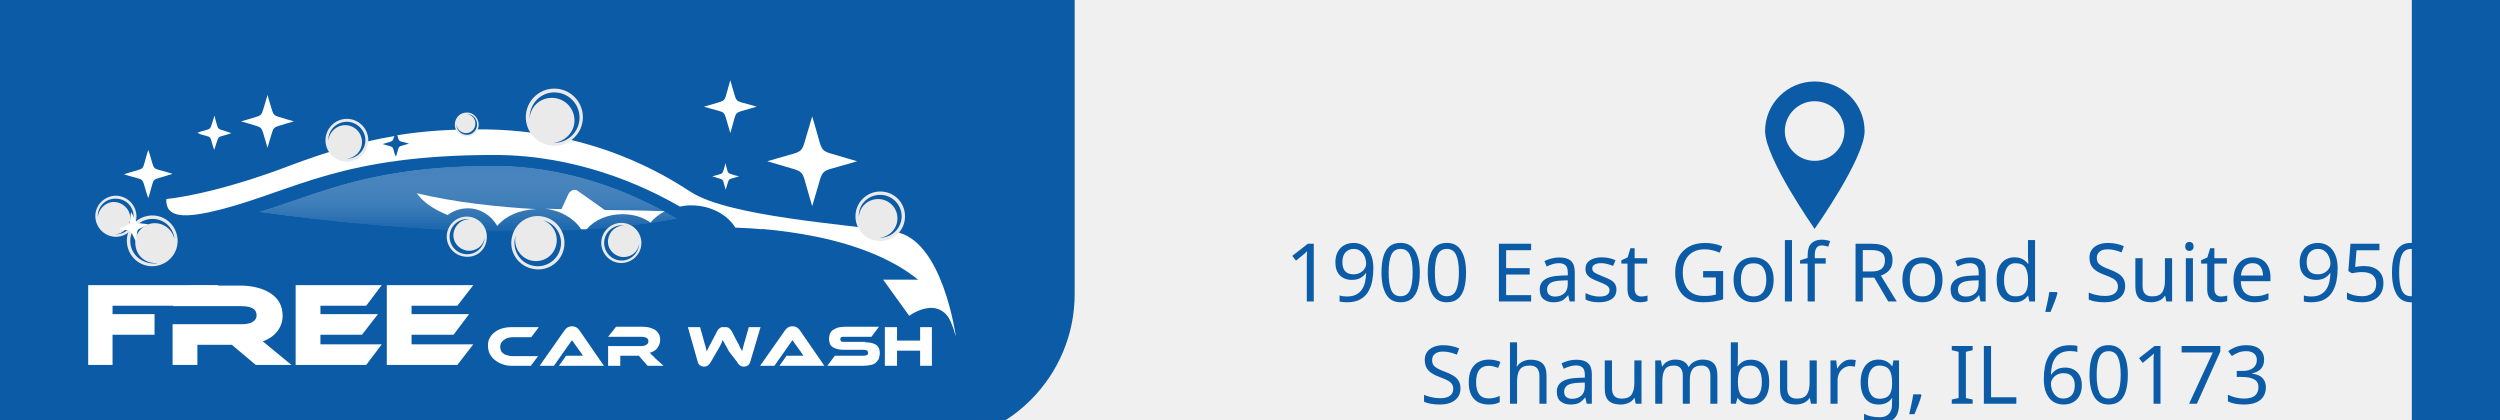
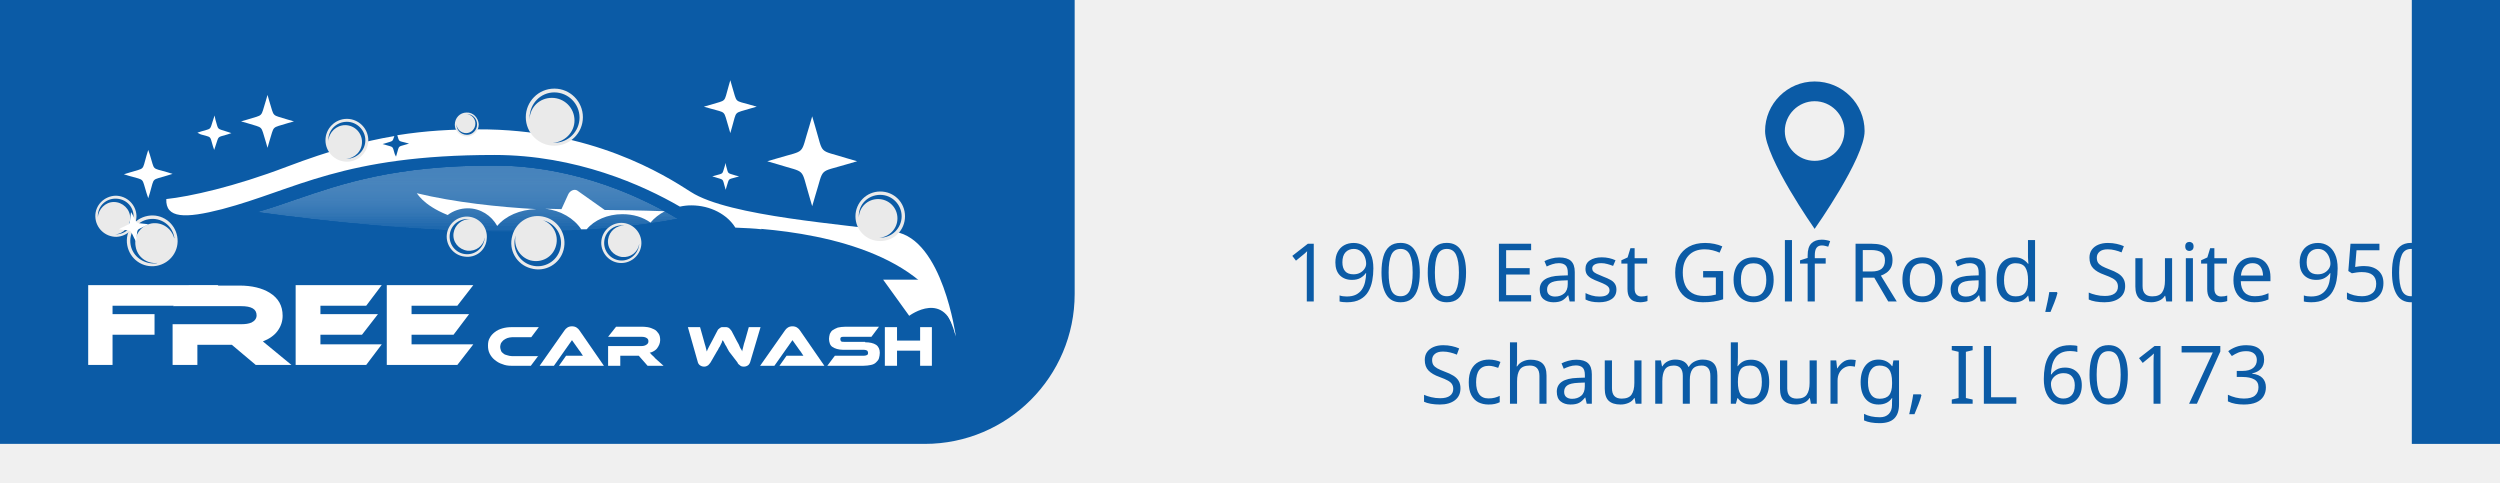
- <svg xmlns="http://www.w3.org/2000/svg" xmlns:xlink="http://www.w3.org/1999/xlink" version="1.1" id="Layer_1" x="0px" y="0px" viewBox="0 0 595.3 100" style="enable-background:new 0 0 595.3 841.9;" xml:space="preserve">
+ <svg xmlns="http://www.w3.org/2000/svg" xmlns:xlink="http://www.w3.org/1999/xlink" version="1.1" id="Layer_1" x="0px" y="0px" viewBox="0 0 595.3 115" style="enable-background:new 0 0 595.3 841.9;" xml:space="preserve">
  <style type="text/css">
	.st0{clip-path:url(#SVGID_2_);}
	.st1{clip-path:url(#SVGID_4_);fill:#0B5BA6;}
	.st2{filter:url(#Adobe_OpacityMaskFilter);}
	.st3{clip-path:url(#SVGID_6_);fill:url(#SVGID_8_);}
	.st4{clip-path:url(#SVGID_6_);mask:url(#SVGID_7_);fill:url(#SVGID_9_);}
	.st5{clip-path:url(#SVGID_11_);fill:#FFFFFF;}
	.st6{clip-path:url(#SVGID_11_);fill-rule:evenodd;clip-rule:evenodd;fill:#FFFFFF;}
	.st7{clip-path:url(#SVGID_11_);fill-rule:evenodd;clip-rule:evenodd;fill:#EAEAEA;}
	.st8{clip-path:url(#SVGID_11_);fill-rule:evenodd;clip-rule:evenodd;fill:#0B5BA6;}
	.st9{fill:#0B5BA6;}
	.st10{font-family:'Swiss721BT-BoldCondensed';}
	.st11{font-size:19.248px;}
	.st12{clip-path:url(#SVGID_13_);fill:#0B5BA6;}
	.st13{opacity:0.22;clip-path:url(#SVGID_13_);}
	.st14{clip-path:url(#SVGID_15_);}
	.st15{filter:url(#Adobe_OpacityMaskFilter_1_);}
	.st16{clip-path:url(#SVGID_17_);fill:url(#SVGID_19_);}
	.st17{clip-path:url(#SVGID_17_);mask:url(#SVGID_18_);fill:url(#SVGID_20_);}
	.st18{clip-path:url(#SVGID_15_);fill:#0B5BA6;}
	.st19{clip-path:url(#SVGID_15_);fill-rule:evenodd;clip-rule:evenodd;fill:#0B5BA6;}
	.st20{opacity:0.48;clip-path:url(#SVGID_15_);}
	.st21{clip-path:url(#SVGID_22_);fill-rule:evenodd;clip-rule:evenodd;fill:#FFFFFF;}
	.st22{clip-path:url(#SVGID_24_);fill-rule:evenodd;clip-rule:evenodd;fill:#FFFFFF;}
	.st23{clip-path:url(#SVGID_26_);fill-rule:evenodd;clip-rule:evenodd;fill:#FFFFFF;}
	.st24{clip-path:url(#SVGID_28_);fill-rule:evenodd;clip-rule:evenodd;fill:#FFFFFF;}
	.st25{clip-path:url(#SVGID_30_);fill-rule:evenodd;clip-rule:evenodd;fill:#FFFFFF;}
	.st26{clip-path:url(#SVGID_32_);fill-rule:evenodd;clip-rule:evenodd;fill:#FFFFFF;}
	.st27{clip-path:url(#SVGID_34_);fill-rule:evenodd;clip-rule:evenodd;fill:#FFFFFF;}
	.st28{clip-path:url(#SVGID_15_);fill-rule:evenodd;clip-rule:evenodd;fill:#FFFFFF;}
	.st29{clip-path:url(#SVGID_36_);fill-rule:evenodd;clip-rule:evenodd;fill:#FFFFFF;}
	.st30{clip-path:url(#SVGID_38_);fill-rule:evenodd;clip-rule:evenodd;fill:#FFFFFF;}
	.st31{fill:#FFFFFF;}
	.st32{font-family:'Swiss721BT-RomanCondensed';}
	.st33{font-size:14.457px;}
	.st34{clip-path:url(#SVGID_40_);fill:#0B5BA6;}
	.st35{clip-path:url(#SVGID_40_);fill:#FFFFFF;}
</style>
  <g>
    <defs>
      <rect id="SVGID_1_" width="595.3" height="841.9" />
    </defs>
    <clipPath id="SVGID_2_">
      <use xlink:href="#SVGID_1_" style="overflow:visible;" />
    </clipPath>
    <g class="st0">
      <defs>
        <rect id="SVGID_3_" width="595.3" height="841.9" />
      </defs>
      <clipPath id="SVGID_4_">
        <use xlink:href="#SVGID_3_" style="overflow:visible;" />
      </clipPath>
      <path class="st1" d="M220.2,105.7H0V0h255.9v70C255.9,89.7,239.9,105.7,220.2,105.7" />
    </g>
    <g class="st0">
      <defs>
        <path id="SVGID_5_" d="M70.4,47.5c-3.1,1.1-6.1,2.1-9.2,3c15.9,2.2,38.8,4.7,61.6,4.7c14.7,0,27.7-1,38.6-3.1     c-8-4.8-24-12.7-43.9-12.7C94,39.4,81.5,43.7,70.4,47.5" />
      </defs>
      <clipPath id="SVGID_6_">
        <use xlink:href="#SVGID_5_" style="overflow:visible;" />
      </clipPath>
      <defs>
        <filter id="Adobe_OpacityMaskFilter" filterUnits="userSpaceOnUse" x="61.2" y="39.4" width="100.2" height="15.8">
          <feColorMatrix type="matrix" values="1 0 0 0 0  0 1 0 0 0  0 0 1 0 0  0 0 0 1 0" />
        </filter>
      </defs>
      <mask maskUnits="userSpaceOnUse" x="61.2" y="39.4" width="100.2" height="15.8" id="SVGID_7_">
        <g class="st2">
          <linearGradient id="SVGID_8_" gradientUnits="userSpaceOnUse" x1="0" y1="841.89" x2="1" y2="841.89" gradientTransform="matrix(0 -27.9913 27.9913 0 -23454.262 56.8249)">
            <stop offset="0" style="stop-color:#000000" />
            <stop offset="0.995" style="stop-color:#FFFFFF" />
            <stop offset="1" style="stop-color:#FFFFFF" />
          </linearGradient>
          <rect x="61.2" y="39.4" class="st3" width="100.2" height="15.8" />
        </g>
      </mask>
      <linearGradient id="SVGID_9_" gradientUnits="userSpaceOnUse" x1="0" y1="841.89" x2="1" y2="841.89" gradientTransform="matrix(0 -27.9913 27.9913 0 -23454.264 56.8248)">
        <stop offset="0" style="stop-color:#FFFFFF" />
        <stop offset="0.995" style="stop-color:#0A5BA6" />
        <stop offset="1" style="stop-color:#0A5BA6" />
      </linearGradient>
      <rect x="61.2" y="39.4" class="st4" width="100.2" height="15.8" />
    </g>
    <g class="st0">
      <defs>
        <rect id="SVGID_10_" width="595.3" height="841.9" />
      </defs>
      <clipPath id="SVGID_11_">
        <use xlink:href="#SVGID_10_" style="overflow:visible;" />
      </clipPath>
      <path class="st5" d="M144,50l-6.5-4.6c-0.7-0.5-1.8,0-2.2,0.9l-1.6,3.5c-1.3,0-2.6-0.1-3.9-0.1c3.7,0.4,6.9,2.3,8.6,4.9    c0.4,0,0.9,0,1.3,0c1.8-2.2,5-3.6,8.5-3.6c2.6,0,4.9,0.7,6.7,2c0.9-1.1,2.1-2,3.4-2.7C152.6,50.1,146.3,50,144,50" />
      <path class="st5" d="M227.6,80.1c0,0-3.1-23.1-14.5-24.9c-11.4-1.8-39.5-3.6-48.6-9.5c-6.2-4-23.6-15-50.7-14.9    c-6.2,0-12.3,0.3-19.2,1.4c0.5,1.6,0.2,1.3,2.1,1.8l0.7,0.2l-0.7,0.2c-2,0.6-1.6,0.2-2.2,2.2l-0.2,0.7L94,36.7    c-0.6-2-0.2-1.6-2.2-2.2l-0.7-0.2l0.7-0.2c1.9-0.6,1.6-0.3,2.1-1.7c-7.2,1.2-15.3,3.4-25.6,7.3c-12.6,4.8-23.1,7.1-28.7,7.7    c-0.2,4.6,4.4,4.7,13.3,2.4c17.5-4.6,28.7-12.9,64.8-12.9c19.5,0,35.4,7.2,44.2,12.3c0.9-0.2,1.8-0.3,2.7-0.3    c4.6,0,8.6,2.2,10.5,5.3c2.5,0.1,4.6,0.2,6.3,0.4l-0.2-0.1C196.7,55.8,222.6,60.9,227.6,80.1" />
      <path class="st5" d="M106.6,51.2c1.3-1,3-1.6,4.8-1.6c3,0,5.6,1.7,7,4.2c2-2.4,5.4-3.9,9.3-4c-9-0.5-19.4-1.6-28.5-3.8    C99.3,45.8,100.4,48.7,106.6,51.2" />
      <path class="st6" d="M64.1,24c1.3,4.1,0.4,3.2,4.5,4.5l1.4,0.4l-1.4,0.4c-4.1,1.3-3.2,0.4-4.5,4.5l-0.4,1.4l-0.4-1.4    c-1.3-4.1-0.4-3.2-4.5-4.5l-1.4-0.4l1.4-0.4c4.1-1.3,3.2-0.4,4.5-4.5l0.4-1.4L64.1,24z" />
      <path class="st6" d="M194.1,30.1c2.1,7,0.6,5.4,7.6,7.6l2.4,0.7l-2.4,0.7c-7,2.1-5.4,0.6-7.6,7.6l-0.7,2.4l-0.7-2.4    c-2.1-7-0.6-5.4-7.6-7.6l-2.4-0.7l2.4-0.7c7-2.1,5.4-0.6,7.6-7.6l0.7-2.4L194.1,30.1z" />
      <path class="st6" d="M174.3,20.5c1.3,4.2,0.4,3.3,4.5,4.5l1.4,0.4l-1.4,0.4c-4.2,1.3-3.3,0.4-4.5,4.5l-0.4,1.4l-0.4-1.4    c-1.3-4.2-0.4-3.3-4.5-4.5l-1.4-0.4l1.4-0.4c4.2-1.3,3.3-0.4,4.5-4.5l0.4-1.4L174.3,20.5z" />
      <path class="st6" d="M172.9,39.5c0.6,2.1,0.2,1.6,2.3,2.3L176,42l-0.7,0.2c-2.1,0.6-1.6,0.2-2.3,2.3l-0.2,0.7l-0.2-0.7    c-0.6-2.1-0.2-1.6-2.3-2.3l-0.7-0.2l0.7-0.2c2.1-0.6,1.6-0.2,2.3-2.3l0.2-0.7L172.9,39.5z" />
      <path class="st5" d="M220.9,66.6h-10.6l6.2,8.6c0,0,8.8-6.6,11.1,4.9C227.6,80.1,224.5,67.7,220.9,66.6" />
      <path class="st7" d="M132,21.1c3.8,0,6.8,3.1,6.8,6.8c0,3.8-3.1,6.8-6.8,6.8c-3.8,0-6.8-3.1-6.8-6.8    C125.2,24.2,128.2,21.1,132,21.1" />
      <path class="st8" d="M132,22c3.3,0,6,2.7,6,6s-2.7,6-6,6l-0.3,0c2.8-0.2,5.1-2.5,5.1-5.3c0-3-2.4-5.4-5.4-5.4    c-2.9,0-5.2,2.2-5.3,5.1l0-0.3C126.1,24.7,128.7,22,132,22" />
      <path class="st7" d="M134.2,59.5c-0.9,3.4-4.4,5.4-7.8,4.4c-3.4-0.9-5.4-4.4-4.4-7.8c0.9-3.4,4.4-5.4,7.8-4.4    C133.1,52.6,135.1,56.1,134.2,59.5" />
      <path class="st8" d="M133.4,59.3c-0.8,3-3.9,4.7-6.8,3.9c-3-0.8-4.7-3.9-3.9-6.8l0.1-0.3c-0.6,2.6,1,5.2,3.5,5.9    c2.7,0.7,5.4-0.8,6.1-3.5c0.7-2.6-0.7-5.2-3.2-6.1l0.3,0.1C132.5,53.3,134.2,56.4,133.4,59.3" />
      <path class="st7" d="M147.4,62.6c-2.6-0.3-4.5-2.7-4.2-5.3c0.3-2.6,2.7-4.5,5.3-4.2c2.6,0.3,4.5,2.7,4.2,5.3    C152.4,61,150,62.9,147.4,62.6" />
      <path class="st8" d="M147.5,62c-2.3-0.3-3.9-2.4-3.6-4.7c0.3-2.3,2.4-3.9,4.7-3.6l0.2,0c-2-0.1-3.7,1.3-4,3.3    c-0.3,2.1,1.2,3.9,3.3,4.2c2,0.2,3.8-1.1,4.1-3.1l0,0.2C151.9,60.6,149.8,62.3,147.5,62" />
      <path class="st7" d="M114,29.6c0,1.6-1.2,2.9-2.8,2.9c-1.6,0-2.9-1.2-2.9-2.8c0-1.6,1.2-2.9,2.8-2.9C112.6,26.7,113.9,28,114,29.6    " />
      <path class="st8" d="M113.6,29.6c0,1.4-1.1,2.5-2.4,2.5c-1.4,0-2.5-1.1-2.5-2.4l0-0.1c0.1,1.2,1.1,2.1,2.3,2.1    c1.2,0,2.2-1,2.2-2.3c0-1.2-1-2.2-2.1-2.2l0.1,0C112.4,27.1,113.6,28.2,113.6,29.6" />
      <path class="st7" d="M82.6,28.3c2.8,0,5.1,2.3,5.1,5.1c0,2.8-2.3,5.1-5.1,5.1c-2.8,0-5.1-2.3-5.1-5.1    C77.5,30.6,79.8,28.3,82.6,28.3" />
      <path class="st8" d="M82.6,29c2.4,0,4.4,2,4.4,4.4c0,2.4-2,4.4-4.4,4.4l-0.2,0c2.1-0.1,3.8-1.8,3.8-4c0-2.2-1.8-4-4-4    c-2.1,0-3.9,1.7-4,3.8l0-0.2C78.1,31,80.1,29,82.6,29" />
      <path class="st7" d="M27.5,46.6c2.7,0,4.9,2.1,5,4.8c0,2.7-2.1,4.9-4.8,5c-2.7,0-4.9-2.1-5-4.8C22.6,48.9,24.8,46.7,27.5,46.6" />
      <path class="st8" d="M27.5,47.3c2.4,0,4.3,1.8,4.3,4.2c0,2.4-1.8,4.3-4.2,4.3l-0.2,0c2-0.1,3.6-1.8,3.6-3.9c0-2.1-1.8-3.8-3.9-3.8    c-2,0-3.7,1.7-3.8,3.7l0-0.2C23.2,49.2,25.1,47.3,27.5,47.3" />
      <path class="st7" d="M30.3,58.4c-0.6-3.3,1.6-6.4,4.9-7c3.3-0.6,6.4,1.6,7,4.9c0.6,3.3-1.6,6.4-4.9,7C34,63.9,30.9,61.7,30.3,58.4    " />
      <path class="st8" d="M31.1,58.3c-0.5-2.9,1.4-5.6,4.3-6.1c2.9-0.5,5.6,1.4,6.1,4.3l0,0.3c-0.6-2.4-2.9-4-5.4-3.6    c-2.6,0.5-4.3,2.9-3.8,5.5c0.4,2.5,2.7,4.2,5.2,3.9l-0.3,0.1C34.3,63,31.6,61.1,31.1,58.3" />
      <path class="st6" d="M29,54.2c2.2-1.1,1.8-0.5,2.1-2.9l0.1-0.8l0.4,0.7c1.1,2.2,0.5,1.8,2.9,2.1l0.8,0.1l-0.7,0.4    c-2.2,1.1-1.8,0.5-2.1,2.9l-0.1,0.8L32,56.8c-1.1-2.2-0.5-1.8-2.9-2.1l-0.8-0.1L29,54.2z" />
      <path class="st6" d="M51.3,28.5c0.8,2.6,0.2,2,2.9,2.9l0.9,0.3l-0.9,0.3c-2.6,0.8-2,0.2-2.9,2.8l-0.3,0.9l-0.3-0.9    c-0.8-2.6-0.2-2-2.9-2.8L47,31.6l0.9-0.3c2.6-0.8,2-0.2,2.9-2.9l0.3-0.9L51.3,28.5z" />
      <path class="st6" d="M35.7,36.9c1.2,3.8,0.3,3,4.1,4.1l1.3,0.4l-1.3,0.4c-3.8,1.2-3,0.3-4.1,4.1l-0.4,1.3L34.9,46    c-1.2-3.8-0.3-3-4.1-4.1l-1.3-0.4l1.3-0.4c3.8-1.2,3-0.3,4.1-4.1l0.4-1.3L35.7,36.9z" />
      <path class="st7" d="M209.6,45.6c3.3,0,5.9,2.6,5.9,5.9c0,3.3-2.6,5.9-5.9,5.9c-3.3,0-5.9-2.6-5.9-5.9    C203.7,48.3,206.3,45.6,209.6,45.6" />
      <path class="st8" d="M209.6,46.4c2.8,0,5.1,2.3,5.1,5.1c0,2.8-2.3,5.1-5.1,5.1l-0.3,0c2.4-0.1,4.4-2.1,4.4-4.6    c0-2.6-2.1-4.6-4.6-4.6c-2.5,0-4.5,1.9-4.6,4.4l0-0.3C204.4,48.7,206.7,46.4,209.6,46.4" />
      <path class="st7" d="M110.6,61.1c-2.6-0.3-4.5-2.7-4.2-5.3c0.3-2.6,2.7-4.5,5.3-4.2c2.6,0.3,4.5,2.7,4.2,5.3    C115.7,59.6,113.3,61.5,110.6,61.1" />
      <path class="st8" d="M110.7,60.5c-2.3-0.3-3.9-2.4-3.6-4.7c0.3-2.3,2.4-3.9,4.7-3.6l0.2,0c-2-0.1-3.7,1.3-4,3.3    c-0.3,2.1,1.2,3.9,3.3,4.2c2,0.2,3.8-1.1,4.1-3.1l0,0.2C115.1,59.2,113,60.8,110.7,60.5" />
      <polygon class="st5" points="52,67.9 48.2,72.8 26.8,72.8 26.8,74.8 36.8,74.8 36.8,79.7 26.8,79.7 26.8,86.9 21,86.9 21,67.9       " />
      <path class="st5" d="M69.4,86.9h-8.5l-5.7-4.8H47v4.8h-5.9v-9.7h16.3c1,0,1.8-0.1,2.5-0.4c0.8-0.4,1.2-1,1.2-1.7    c0-1.5-1.2-2.2-3.7-2.2H41.2l3.8-4.9h12c3,0,5.4,0.6,7.2,1.7c2.1,1.3,3.1,3.1,3.1,5.5c0,1.3-0.4,2.5-1.2,3.6    c-0.8,1.1-2,1.9-3.5,2.5L69.4,86.9z" />
      <polygon class="st5" points="90.9,82 87.2,86.9 70.4,86.9 70.4,67.9 90.9,67.9 87.2,72.8 76.3,72.8 76.3,74.8 90,74.8 86.2,79.7     76.3,79.7 76.3,82   " />
      <polygon class="st5" points="112.7,82 108.9,86.9 92.1,86.9 92.1,67.9 112.7,67.9 108.9,72.8 98,72.8 98,74.8 111.7,74.8     108,79.7 98,79.7 98,82   " />
      <path class="st5" d="M128.2,84.7l-1.8,2.4h-4.6c-0.8,0-1.5-0.1-2.2-0.4c-0.7-0.2-1.3-0.6-1.8-1c-0.5-0.4-0.9-0.9-1.2-1.5    c-0.3-0.6-0.4-1.2-0.4-1.9c0-0.7,0.1-1.3,0.4-1.8c0.3-0.6,0.7-1,1.2-1.4c0.5-0.4,1.1-0.7,1.8-0.9c0.7-0.2,1.4-0.3,2.2-0.3h6.5    l-1.8,2.4h-4.6c-0.4,0-0.7,0.1-1.1,0.2c-0.3,0.1-0.6,0.3-0.9,0.5c-0.2,0.2-0.4,0.4-0.6,0.7c-0.1,0.3-0.2,0.6-0.2,0.9    c0,0.3,0.1,0.6,0.2,0.9c0.1,0.3,0.3,0.5,0.6,0.7c0.2,0.2,0.5,0.3,0.9,0.4c0.3,0.1,0.7,0.2,1.1,0.2H128.2z" />
      <path class="st5" d="M133.1,87.1l1.7-2.4h2.3h0.9c0.3,0,0.6,0,0.8,0c-0.1-0.2-0.3-0.4-0.4-0.6c-0.2-0.3-0.3-0.5-0.5-0.7l-1.7-2.4    l-4.3,6.1h-3.4l5.9-8.4c0.2-0.3,0.4-0.5,0.7-0.7c0.3-0.2,0.7-0.3,1.1-0.3c0.4,0,0.8,0.1,1.1,0.3c0.3,0.2,0.5,0.4,0.7,0.7l5.8,8.4    H133.1z" />
      <path class="st5" d="M158,87.1h-3.8l-2.1-2.4h-4.4v2.4h-2.9v-4.7h8c0.4,0,0.8-0.1,1.1-0.3c0.3-0.2,0.5-0.4,0.5-0.8    c0-0.4-0.1-0.6-0.4-0.8c-0.3-0.2-0.7-0.3-1.2-0.3h-8l1.9-2.4h5.9c0.5,0,1.1,0,1.6,0.1c0.6,0.1,1.1,0.3,1.5,0.5    c0.5,0.2,0.8,0.6,1.1,1c0.3,0.4,0.4,1,0.4,1.6c0,0.4-0.1,0.7-0.2,1c-0.1,0.3-0.3,0.6-0.5,0.9c-0.2,0.3-0.5,0.5-0.8,0.7    c-0.3,0.2-0.6,0.3-1,0.4c0.2,0.1,0.3,0.3,0.5,0.5c0.2,0.2,0.5,0.4,0.8,0.8L158,87.1z" />
      <path class="st5" d="M173.6,83.7c-0.2-0.4-0.4-0.7-0.5-0.9c-0.1-0.3-0.3-0.5-0.4-0.7c-0.1-0.2-0.2-0.4-0.3-0.6    c-0.1-0.2-0.2-0.3-0.3-0.5c-0.1,0.2-0.2,0.3-0.2,0.5c-0.1,0.2-0.2,0.4-0.3,0.6c-0.1,0.2-0.2,0.5-0.4,0.7c-0.1,0.3-0.3,0.6-0.5,0.9    l-1.5,2.6c-0.2,0.3-0.4,0.5-0.6,0.7c-0.3,0.2-0.6,0.3-0.9,0.3c-0.4,0-0.7-0.1-1-0.3c-0.3-0.2-0.5-0.5-0.6-1l-2.3-8.1h2.9l0.9,3.2    c0.1,0.5,0.3,1,0.4,1.4s0.2,0.8,0.3,1.2c0.1-0.3,0.3-0.7,0.5-1.1c0.2-0.4,0.5-0.9,0.8-1.5l1.2-2.3c0.1-0.2,0.2-0.4,0.4-0.5    c0.1-0.1,0.2-0.2,0.4-0.3c0.1-0.1,0.3-0.1,0.4-0.1c0.1,0,0.3,0,0.5,0c0.2,0,0.3,0,0.5,0c0.1,0,0.3,0.1,0.4,0.1    c0.1,0.1,0.3,0.2,0.4,0.3c0.1,0.1,0.2,0.3,0.4,0.5l1.2,2.3c0.2,0.3,0.3,0.6,0.5,0.9c0.1,0.2,0.2,0.5,0.3,0.7    c0.1,0.2,0.2,0.4,0.3,0.5c0.1,0.2,0.2,0.3,0.2,0.5c0.1-0.4,0.2-0.8,0.3-1.2c0.1-0.4,0.2-0.9,0.4-1.4l0.9-3.2h2.8l-2.4,8.1    c-0.1,0.4-0.3,0.8-0.6,1c-0.3,0.2-0.6,0.3-1,0.3c-0.4,0-0.7-0.1-0.9-0.3c-0.3-0.2-0.5-0.4-0.6-0.7L173.6,83.7z" />
      <path class="st5" d="M185.6,87.1l1.7-2.4h2.3h0.9c0.3,0,0.6,0,0.8,0c-0.1-0.2-0.3-0.4-0.4-0.6c-0.2-0.3-0.3-0.5-0.5-0.7l-1.7-2.4    l-4.3,6.1H181l5.9-8.4c0.2-0.3,0.4-0.5,0.7-0.7c0.3-0.2,0.7-0.3,1.1-0.3c0.4,0,0.8,0.1,1.1,0.3c0.3,0.2,0.5,0.4,0.7,0.7l5.8,8.4    H185.6z" />
      <path class="st5" d="M206,81.5c1.1,0,2,0.2,2.6,0.6c0.6,0.4,0.9,1.1,0.9,1.9c0,0.5-0.1,0.9-0.2,1.3c-0.1,0.4-0.4,0.7-0.7,1    c-0.3,0.3-0.7,0.5-1.2,0.6c-0.5,0.1-1.1,0.2-1.8,0.2h-8.6l1.8-2.4h7c0.3,0,0.6-0.1,0.7-0.2c0.2-0.1,0.2-0.3,0.2-0.5    c0-0.2-0.1-0.4-0.2-0.5c-0.2-0.1-0.4-0.2-0.7-0.2h-5c-0.6,0-1.1-0.1-1.5-0.2c-0.4-0.1-0.8-0.3-1.1-0.5c-0.3-0.2-0.5-0.5-0.6-0.8    c-0.1-0.3-0.2-0.7-0.2-1.1c0-0.4,0.1-0.8,0.2-1.2c0.2-0.4,0.4-0.7,0.7-0.9c0.3-0.2,0.7-0.4,1.2-0.6c0.5-0.1,1.1-0.2,1.8-0.2h8    l-1.8,2.4H201c-0.3,0-0.6,0-0.7,0.1c-0.2,0.1-0.2,0.3-0.2,0.5c0,0.2,0.1,0.4,0.2,0.5c0.2,0.1,0.4,0.1,0.7,0.1H206z" />
      <polygon class="st5" points="221.9,87.1 219.1,87.1 219.1,83.5 213.6,83.5 213.6,87.1 210.7,87.1 210.7,77.9 213.6,77.9     213.6,81.1 219.1,81.1 219.1,77.9 221.9,77.9   " />
    </g>
    <g class="st0">
      <text transform="matrix(1 0 0 1 306.0029 71.7885)" class="st9 st10 st11">1900 East Golf Road, Suite 950</text>
    </g>
    <g class="st0">
      <text transform="matrix(1 0 0 1 338.1094 96.1376)" class="st9 st10 st11">Schaumburg, IL 60173</text>
    </g>
    <g class="st0">
      <defs>
        <rect id="SVGID_12_" width="595.3" height="841.9" />
      </defs>
      <clipPath id="SVGID_13_">
        <use xlink:href="#SVGID_12_" style="overflow:visible;" />
      </clipPath>
      <rect x="574.3" y="0" class="st12" width="21" height="105.7" />
      <g class="st13">
        <g>
          <defs>
            <rect id="SVGID_14_" y="657.7" width="595.3" height="177.3" />
          </defs>
          <clipPath id="SVGID_15_">
            <use xlink:href="#SVGID_14_" style="overflow:visible;" />
          </clipPath>
          <g class="st14">
            <defs>
              <path id="SVGID_16_" d="M275.7,716.8c57.7,0,104.2,22.9,127.4,36.9c-31.9,5.9-69.5,8.9-112.2,8.9        c-66.2,0-132.6-7.2-178.9-13.7c9-2.6,17.8-5.6,26.8-8.7C170.8,729.2,207.2,716.8,275.7,716.8" />
            </defs>
            <clipPath id="SVGID_17_">
              <use xlink:href="#SVGID_16_" style="overflow:visible;" />
            </clipPath>
            <defs>
              <filter id="Adobe_OpacityMaskFilter_1_" filterUnits="userSpaceOnUse" x="112" y="716.8" width="291.1" height="45.8">
                <feColorMatrix type="matrix" values="1 0 0 0 0  0 1 0 0 0  0 0 1 0 0  0 0 0 1 0" />
              </filter>
            </defs>
            <mask maskUnits="userSpaceOnUse" x="112" y="716.8" width="291.1" height="45.8" id="SVGID_18_">
              <g class="st15">
                <linearGradient id="SVGID_19_" gradientUnits="userSpaceOnUse" x1="0" y1="841.89" x2="1" y2="841.89" gradientTransform="matrix(0 -81.307 81.307 0 -68194 767.4008)">
                  <stop offset="0" style="stop-color:#000000" />
                  <stop offset="0.995" style="stop-color:#FFFFFF" />
                  <stop offset="1" style="stop-color:#FFFFFF" />
                </linearGradient>
                <rect x="112" y="716.8" class="st16" width="291.1" height="45.8" />
              </g>
            </mask>
            <linearGradient id="SVGID_20_" gradientUnits="userSpaceOnUse" x1="0" y1="841.89" x2="1" y2="841.89" gradientTransform="matrix(0 -81.307 81.307 0 -68194 767.4008)">
              <stop offset="0" style="stop-color:#FFFFFF" />
              <stop offset="0.995" style="stop-color:#0A5BA6" />
              <stop offset="1" style="stop-color:#0A5BA6" />
            </linearGradient>
            <rect x="112" y="716.8" class="st17" width="291.1" height="45.8" />
          </g>
          <path class="st18" d="M352.6,747.6l-19-13.3c-1.9-1.3-5.3,0.1-6.5,2.7l-4.6,10.3c-3.7-0.1-7.4-0.2-11.3-0.4      c10.9,1.3,20,6.7,24.9,14.2c1.3,0,2.5-0.1,3.8-0.1c5.3-6.3,14.4-10.5,24.7-10.5c7.4,0,14.2,2.2,19.4,5.7c2.6-3.1,6-5.8,10-7.8      C377.5,748,359.3,747.5,352.6,747.6" />
          <path class="st18" d="M595.3,835c0,0-9.1-67-42.2-72.2c-33.1-5.2-114.8-10.4-141.3-27.5c-18-11.6-68.5-43.5-147.2-43.3      c-18,0.1-35.6,0.7-55.7,4c1.4,4.7,0.6,3.7,6.1,5.4l2,0.6l-2,0.6c-5.9,1.8-4.6,0.5-6.4,6.4l-0.6,2l-0.6-2      c-1.8-5.9-0.5-4.6-6.4-6.4l-2-0.6l2-0.6c5.4-1.7,4.8-0.7,6-5c-20.9,3.5-44.6,9.9-74.2,21.2c-36.6,14-67.2,20.7-83.5,22.5      c-0.7,13.4,12.8,13.7,38.5,7c51-13.4,83.5-37.6,188.1-37.6c56.8,0,102.9,21,128.4,35.7c2.6-0.5,5.2-0.8,8-0.8      c13.5,0,25.1,6.3,30.4,15.4c7.1,0.2,13.3,0.5,18.2,1l-0.5-0.2C505.5,764.4,580.9,779.2,595.3,835" />
          <path class="st18" d="M244,751c3.9-3,8.8-4.8,14.1-4.8c8.8,0,16.4,4.9,20.3,12.1c5.9-6.9,15.8-11.5,27.1-11.7      c-26.3-1.4-56.3-4.5-82.9-11.1C222.5,735.5,225.7,743.8,244,751" />
          <path class="st19" d="M120.5,672.1c3.7,11.9,1,9.3,13,13l4.1,1.3l-4.1,1.3c-11.9,3.7-9.3,1-13,13l-1.3,4.1l-1.3-4.1      c-3.7-11.9-1-9.3-13-13l-4.1-1.3l4.1-1.3c11.9-3.7,9.3-1,13-13l1.3-4.1L120.5,672.1z" />
          <path class="st19" d="M498.1,689.8c6.2,20.3,1.8,15.8,22,22l7,2.1l-7,2.1c-20.3,6.2-15.8,1.8-22,22l-2.1,7l-2.1-7      c-6.2-20.3-1.8-15.8-22-22l-7-2.1l7-2.1c20.3-6.2,15.8-1.8,22-22l2.1-7L498.1,689.8z" />
          <path class="st19" d="M440.6,661.8c3.7,12.1,1.1,9.5,13.2,13.2l4.2,1.3l-4.2,1.3c-12.1,3.7-9.5,1.1-13.2,13.2l-1.3,4.2l-1.3-4.2      c-3.7-12.1-1.1-9.5-13.2-13.2l-4.2-1.3l4.2-1.3c12.1-3.7,9.5-1.1,13.2-13.2l1.3-4.2L440.6,661.8z" />
          <path class="st19" d="M436.6,717.1c1.9,6.1,0.5,4.8,6.6,6.6l2.1,0.6l-2.1,0.6c-6.1,1.9-4.8,0.5-6.6,6.6l-0.6,2.1l-0.7-2.1      c-1.9-6.1-0.5-4.8-6.6-6.6l-2.1-0.6l2.1-0.6c6.1-1.9,4.8-0.5,6.6-6.6l0.7-2.1L436.6,717.1z" />
          <path class="st18" d="M575.9,795.8h-30.8l18,25.1c0,0,25.7-19,32.2,14.1C595.3,835,586.4,798.9,575.9,795.8" />
          <path class="st19" d="M317.7,663.7c11,0,19.9,8.9,19.9,19.9c0,11-8.9,19.9-19.9,19.9c-11,0-19.9-8.9-19.9-19.9      C297.8,672.6,306.7,663.7,317.7,663.7" />
          <g class="st20">
            <g>
              <defs>
                <rect id="SVGID_21_" x="300.4" y="666.3" width="34.6" height="34.6" />
              </defs>
              <clipPath id="SVGID_22_">
                <use xlink:href="#SVGID_21_" style="overflow:visible;" />
              </clipPath>
              <path class="st21" d="M317.7,666.3c9.6,0,17.3,7.8,17.3,17.3c0,9.6-7.8,17.3-17.3,17.3l-0.9,0c8.2-0.4,14.7-7.2,14.7-15.5        c0-8.6-7-15.6-15.6-15.6c-8.3,0-15.1,6.5-15.5,14.7l0-0.9C300.4,674,308.2,666.3,317.7,666.3" />
            </g>
          </g>
          <path class="st19" d="M324.1,775.3c-2.7,9.9-12.9,15.6-22.8,12.9c-9.9-2.7-15.6-12.9-12.9-22.8c2.7-9.9,12.9-15.6,22.8-12.9      C321,755.2,326.8,765.4,324.1,775.3" />
          <g class="st20">
            <g>
              <defs>
                <rect id="SVGID_23_" x="290.1" y="754.6" width="32.3" height="31.9" />
              </defs>
              <clipPath id="SVGID_24_">
                <use xlink:href="#SVGID_23_" style="overflow:visible;" />
              </clipPath>
              <path class="st22" d="M321.7,774.6c-2.4,8.6-11.3,13.6-19.8,11.3c-8.6-2.4-13.6-11.3-11.3-19.8l0.2-0.8        c-1.6,7.5,2.8,15,10.3,17c7.7,2.1,15.7-2.4,17.8-10.1c2.1-7.4-2.1-15.1-9.3-17.6l0.8,0.2C319.1,757.2,324.1,766.1,321.7,774.6        " />
            </g>
          </g>
          <path class="st19" d="M362.4,784.2c-7.6-0.9-13.1-7.9-12.1-15.5c0.9-7.6,7.9-13.1,15.5-12.1c7.6,0.9,13.1,7.9,12.1,15.5      C377,779.7,370,785.1,362.4,784.2" />
          <g class="st20">
            <g>
              <defs>
                <rect id="SVGID_25_" x="352" y="758.2" width="24.2" height="24.3" />
              </defs>
              <clipPath id="SVGID_26_">
                <use xlink:href="#SVGID_25_" style="overflow:visible;" />
              </clipPath>
              <path class="st23" d="M362.6,782.4c-6.6-0.8-11.4-6.9-10.6-13.5c0.8-6.6,6.9-11.4,13.5-10.6l0.6,0.1        c-5.7-0.4-10.8,3.8-11.5,9.5c-0.7,6,3.5,11.4,9.5,12.1c5.8,0.7,11-3.2,12.1-8.9l-0.1,0.6C375.3,778.5,369.3,783.2,362.6,782.4        " />
            </g>
          </g>
          <path class="st19" d="M265.3,688.3c0.1,4.6-3.6,8.3-8.2,8.4c-4.6,0.1-8.3-3.6-8.4-8.2c-0.1-4.6,3.6-8.3,8.2-8.4      C261.4,680,265.2,683.7,265.3,688.3" />
          <g class="st20">
            <g>
              <defs>
                <rect id="SVGID_27_" x="249.8" y="681.2" width="14.4" height="14.4" />
              </defs>
              <clipPath id="SVGID_28_">
                <use xlink:href="#SVGID_27_" style="overflow:visible;" />
              </clipPath>
              <path class="st24" d="M264.2,688.3c0.1,4-3.1,7.3-7.1,7.3c-4,0.1-7.3-3.1-7.3-7.1l0-0.4c0.2,3.4,3.1,6.1,6.6,6        c3.6-0.1,6.4-3,6.4-6.6c-0.1-3.5-2.8-6.2-6.2-6.4l0.4,0C260.9,681.1,264.1,684.3,264.2,688.3" />
            </g>
          </g>
          <path class="st19" d="M174.1,684.6c8.1,0,14.8,6.6,14.8,14.8c0,8.2-6.6,14.8-14.8,14.8c-8.2,0-14.8-6.6-14.8-14.8      C159.3,691.2,165.9,684.6,174.1,684.6" />
          <g class="st20">
            <g>
              <defs>
                <rect id="SVGID_29_" x="161.2" y="686.5" width="25.7" height="25.7" />
              </defs>
              <clipPath id="SVGID_30_">
                <use xlink:href="#SVGID_29_" style="overflow:visible;" />
              </clipPath>
              <path class="st25" d="M174.1,686.5c7.1,0,12.8,5.8,12.8,12.8c0,7.1-5.8,12.9-12.8,12.9l-0.7,0c6.1-0.3,10.9-5.4,10.9-11.5        c0-6.4-5.2-11.5-11.5-11.5c-6.2,0-11.2,4.8-11.5,10.9l0-0.7C161.2,692.3,167,686.5,174.1,686.5" />
            </g>
          </g>
          <path class="st19" d="M14,737.8c7.8-0.1,14.3,6.2,14.4,14c0.1,7.8-6.2,14.3-14,14.4c-7.8,0.1-14.3-6.2-14.4-14      C-0.1,744.4,6.2,737.9,14,737.8" />
          <g class="st20">
            <g>
              <defs>
                <rect id="SVGID_31_" x="1.8" y="739.6" width="24.7" height="24.7" />
              </defs>
              <clipPath id="SVGID_32_">
                <use xlink:href="#SVGID_31_" style="overflow:visible;" />
              </clipPath>
              <path class="st26" d="M14,739.6c6.8-0.1,12.5,5.4,12.6,12.2c0.1,6.8-5.4,12.5-12.2,12.5l-0.6,0c5.8-0.4,10.4-5.3,10.3-11.2        c-0.1-6.1-5.1-11-11.3-10.9c-5.9,0.1-10.7,4.8-10.9,10.7l0-0.7C1.7,745.4,7.2,739.7,14,739.6" />
            </g>
          </g>
          <path class="st19" d="M22.2,772c-1.7-9.5,4.7-18.7,14.2-20.4c9.5-1.7,18.7,4.7,20.4,14.2c1.7,9.5-4.7,18.7-14.2,20.4      C33.1,787.9,23.9,781.5,22.2,772" />
          <g class="st20">
            <g>
              <defs>
                <rect id="SVGID_33_" x="24.2" y="753.6" width="30.5" height="30.6" />
              </defs>
              <clipPath id="SVGID_34_">
                <use xlink:href="#SVGID_33_" style="overflow:visible;" />
              </clipPath>
              <path class="st27" d="M24.5,771.6c-1.5-8.3,4.1-16.2,12.4-17.7c8.3-1.5,16.2,4.1,17.7,12.4l0.1,0.8        c-1.6-7.1-8.5-11.7-15.8-10.4c-7.5,1.3-12.4,8.5-11.1,15.9c1.3,7.2,8,12.1,15.2,11.2l-0.8,0.2C33.9,785.5,26,779.9,24.5,771.6        " />
            </g>
          </g>
          <path class="st28" d="M18.3,759.8c6.3-3.2,5.1-1.5,6-8.5l0.3-2.4l1.1,2.2c3.2,6.3,1.5,5.1,8.5,6l2.4,0.3l-2.2,1.1      c-6.3,3.2-5.1,1.5-6,8.5l-0.3,2.4l-1.1-2.2c-3.2-6.3-1.5-5.1-8.5-6l-2.4-0.3L18.3,759.8z" />
          <path class="st19" d="M83.4,685.2c2.3,7.6,0.7,5.9,8.3,8.3l2.6,0.8l-2.6,0.8c-7.6,2.3-5.9,0.7-8.3,8.3l-0.8,2.6l-0.8-2.6      c-2.3-7.6-0.7-5.9-8.3-8.3l-2.6-0.8l2.6-0.8c7.6-2.3,5.9-0.7,8.3-8.3l0.8-2.6L83.4,685.2z" />
          <path class="st19" d="M37.9,709.5c3.4,11.1,1,8.6,12,12l3.8,1.2l-3.8,1.2c-11.1,3.4-8.6,1-12,12l-1.2,3.8l-1.2-3.8      c-3.4-11.1-1-8.6-12-12l-3.8-1.2l3.8-1.2c11.1-3.4,8.6-1,12-12l1.2-3.8L37.9,709.5z" />
          <path class="st19" d="M543,734.9c9.5,0,17.2,7.7,17.2,17.2c0,9.5-7.7,17.2-17.2,17.2c-9.5,0-17.2-7.7-17.2-17.2      C525.8,742.6,533.5,734.9,543,734.9" />
          <g class="st20">
            <g>
              <defs>
                <rect id="SVGID_35_" x="528.1" y="737.1" width="29.9" height="29.9" />
              </defs>
              <clipPath id="SVGID_36_">
                <use xlink:href="#SVGID_35_" style="overflow:visible;" />
              </clipPath>
              <path class="st29" d="M543,737.1c8.2,0,14.9,6.7,14.9,14.9c0,8.3-6.7,14.9-14.9,14.9l-0.8,0c7.1-0.4,12.7-6.2,12.7-13.4        c0-7.4-6-13.4-13.4-13.4c-7.2,0-13,5.6-13.4,12.7l0-0.8C528.1,743.8,534.8,737.1,543,737.1" />
            </g>
          </g>
          <path class="st19" d="M255.6,779.9c-7.6-0.9-13.1-7.9-12.1-15.5c0.9-7.6,7.9-13.1,15.5-12.1c7.6,0.9,13.1,7.9,12.1,15.5      C270.2,775.4,263.3,780.9,255.6,779.9" />
          <g class="st20">
            <g>
              <defs>
                <rect id="SVGID_37_" x="245.2" y="754" width="24.2" height="24.3" />
              </defs>
              <clipPath id="SVGID_38_">
                <use xlink:href="#SVGID_37_" style="overflow:visible;" />
              </clipPath>
              <path class="st30" d="M255.8,778.1c-6.6-0.8-11.4-6.9-10.6-13.5c0.8-6.6,6.9-11.4,13.5-10.6l0.6,0.1        c-5.7-0.4-10.8,3.8-11.5,9.5c-0.7,6,3.5,11.4,9.5,12.1c5.8,0.7,11-3.2,12.1-8.9l-0.1,0.6C268.5,774.2,262.5,779,255.8,778.1" />
            </g>
          </g>
        </g>
      </g>
      <rect y="785" class="st12" width="595.3" height="38.9" />
    </g>
    <g class="st0">
      <text transform="matrix(1 0 0 1 19.9229 817.431)" class="st31 st32 st33">847.592.5400</text>
    </g>
    <g class="st0">
      <text transform="matrix(1 0 0 1 217.5791 817.431)" class="st31 st32 st33">info@lifetimefreecarwash.com</text>
    </g>
    <g class="st0">
      <text transform="matrix(1 0 0 1 408.541 817.431)" class="st31 st32 st33">www.lifetimefreecarwash.com</text>
    </g>
    <g class="st0">
      <text transform="matrix(1 0 0 1 119.8931 817.431)" class="st31 st32 st33">847.592.5401</text>
    </g>
    <g class="st0">
      <defs>
        <rect id="SVGID_39_" width="595.3" height="841.9" />
      </defs>
      <clipPath id="SVGID_40_">
        <use xlink:href="#SVGID_39_" style="overflow:visible;" />
      </clipPath>
      <path class="st34" d="M72.9,785.3c0,6.8-5.5,12.3-12.3,12.3s-12.3-5.5-12.3-12.3c0-6.8,5.5-12.3,12.3-12.3S72.9,778.5,72.9,785.3" />
      <path class="st35" d="M72.9,785.3c0.1,1.6-0.2,3.3-0.7,4.8c-0.6,1.5-1.5,3-2.6,4.2c-2.3,2.4-5.6,3.8-9,3.8c-3.4,0-6.7-1.4-9-3.8    c-1.1-1.2-2-2.6-2.6-4.2c-0.6-1.5-0.8-3.2-0.7-4.8c0.2,3.2,1.6,6.3,3.9,8.4c2.3,2.2,5.3,3.4,8.4,3.4c3.1,0,6.2-1.2,8.4-3.4    C71.3,791.6,72.7,788.5,72.9,785.3" />
      <path class="st34" d="M169.3,785.3c0,6.8-5.5,12.3-12.3,12.3s-12.3-5.5-12.3-12.3c0-6.8,5.5-12.3,12.3-12.3    S169.3,778.5,169.3,785.3" />
      <path class="st35" d="M169.3,785.3c0.1,1.6-0.2,3.3-0.7,4.8c-0.6,1.5-1.5,3-2.6,4.2c-2.3,2.4-5.6,3.8-9,3.8c-3.4,0-6.7-1.4-9-3.8    c-1.1-1.2-2-2.6-2.6-4.2c-0.6-1.5-0.8-3.2-0.7-4.8c0.2,3.2,1.6,6.3,3.9,8.4c2.3,2.2,5.3,3.4,8.4,3.4c3.1,0,6.2-1.2,8.4-3.4    C167.7,791.6,169.1,788.5,169.3,785.3" />
      <path class="st34" d="M317.7,785.3c0,6.8-5.5,12.3-12.3,12.3c-6.8,0-12.3-5.5-12.3-12.3c0-6.8,5.5-12.3,12.3-12.3    C312.2,773,317.7,778.5,317.7,785.3" />
      <path class="st35" d="M317.7,785.3c0.1,1.6-0.2,3.3-0.7,4.8c-0.6,1.5-1.5,3-2.6,4.2c-2.3,2.4-5.6,3.8-9,3.8c-3.4,0-6.7-1.4-9-3.8    c-1.1-1.2-2-2.6-2.6-4.2c-0.6-1.5-0.8-3.2-0.7-4.8c0.2,3.2,1.6,6.3,3.9,8.4c2.3,2.2,5.3,3.4,8.4,3.4c3.1,0,6.2-1.2,8.4-3.4    C316.1,791.6,317.5,788.5,317.7,785.3" />
      <path class="st34" d="M511.4,785.3c0,6.8-5.5,12.3-12.3,12.3c-6.8,0-12.3-5.5-12.3-12.3c0-6.8,5.5-12.3,12.3-12.3    C505.9,773,511.4,778.5,511.4,785.3" />
      <path class="st35" d="M511.4,785.3c0.1,1.6-0.2,3.3-0.7,4.8c-0.6,1.5-1.5,3-2.6,4.2c-2.3,2.4-5.6,3.8-9,3.8c-3.4,0-6.7-1.4-9-3.8    c-1.1-1.2-2-2.6-2.6-4.2c-0.6-1.5-0.8-3.2-0.7-4.8c0.2,3.2,1.6,6.3,3.9,8.4c2.3,2.2,5.3,3.4,8.4,3.4c3.1,0,6.2-1.2,8.4-3.4    C509.8,791.6,511.2,788.5,511.4,785.3" />
      <path class="st35" d="M63.6,788.5c-0.5-0.5-1.1-0.5-1.5,0c-0.4,0.4-0.7,0.7-1.1,1.1c-0.1,0.1-0.2,0.1-0.3,0.1    c-0.2-0.1-0.5-0.2-0.7-0.4c-1-0.7-1.9-1.5-2.7-2.4c-0.4-0.5-0.7-1-1-1.5c0-0.1,0-0.2,0.1-0.3c0.4-0.3,0.7-0.7,1.1-1.1    c0.5-0.5,0.5-1.1,0-1.6c-0.3-0.3-0.6-0.6-0.8-0.8c-0.3-0.3-0.6-0.6-0.9-0.9c-0.5-0.5-1.1-0.5-1.5,0c-0.4,0.4-0.7,0.7-1.1,1.1    c-0.3,0.3-0.5,0.7-0.6,1.2c-0.1,0.8,0.1,1.5,0.4,2.2c0.5,1.4,1.3,2.7,2.3,3.9c1.3,1.6,2.9,2.8,4.8,3.7c0.8,0.4,1.7,0.7,2.6,0.8    c0.6,0,1.2-0.1,1.7-0.6c0.3-0.3,0.7-0.7,1-1c0.5-0.5,0.5-1.1,0-1.6C64.8,789.7,64.2,789.1,63.6,788.5" />
      <path class="st35" d="M63,786.1l1.1-0.2c-0.2-1-0.7-2-1.4-2.7c-0.8-0.8-1.8-1.3-2.8-1.4l-0.2,1.1c0.8,0.1,1.6,0.5,2.2,1.1    C62.5,784.6,62.9,785.3,63,786.1" />
      <path class="st35" d="M64.8,781.3c-1.3-1.3-2.9-2.1-4.7-2.4l-0.2,1.1c1.6,0.2,3,0.9,4.1,2c1.1,1.1,1.7,2.4,2,3.8l1.1-0.2    C66.8,784,66,782.5,64.8,781.3" />
      <path class="st35" d="M153,790.4v3h8v-3v-2h-8V790.4z M154,789.4h6v1h-6V789.4z M154,791.4h6v1h-6V791.4z" />
      <polygon class="st35" points="161,781.4 161,778.4 153,778.4 153,781.4 153,783.4 161,783.4   " />
      <path class="st35" d="M163,781.4h-1v2v1h-10v-1v-2h-1c-1,0-2,1-2,2v5c0,1,1,2,2,2h1v-2v-1h10v1v2h1c1,0,2-1,2-2v-5    C165,782.4,164,781.4,163,781.4" />
      <path class="st35" d="M312.6,789.2c0,0.3-0.1,0.6-0.2,0.9l-4.7-5.2l4.6-4c0.2,0.3,0.3,0.6,0.3,1V789.2z M305.2,785.8l6.4-5.6    c-0.3-0.1-0.6-0.2-0.9-0.2h-11.1c-0.3,0-0.6,0.1-0.9,0.2L305.2,785.8z M307,785.4l-1.5,1.3c-0.1,0.1-0.2,0.1-0.3,0.1    c-0.1,0-0.2,0-0.3-0.1l-1.5-1.3l-4.7,5.3c0.3,0.2,0.6,0.3,1,0.3h11.1c0.4,0,0.7-0.1,1-0.3L307,785.4z M298.1,780.8    c-0.2,0.3-0.3,0.6-0.3,1v7.4c0,0.3,0.1,0.6,0.2,0.9l4.7-5.2L298.1,780.8z" />
      <path class="st35" d="M506.6,784.5c-0.2-3.7-3.2-6.7-7-7v0h-0.5h-0.5v0c-3.7,0.2-6.7,3.2-7,7h0v0.5v0.5h0c0.2,3.7,3.2,6.7,7,7v0    h0.5h0.5v0c3.7-0.2,6.7-3.2,7-7h0V785L506.6,784.5L506.6,784.5z M496.3,779.1c-0.5,0.6-0.9,1.4-1.2,2.4h-1.5    C494.3,780.5,495.2,779.7,496.3,779.1 M493.1,782.5h1.8c-0.1,0.6-0.2,1.3-0.2,2h-2C492.7,783.8,492.9,783.1,493.1,782.5     M492.6,785.5h2c0,0.7,0.1,1.4,0.2,2h-1.8C492.9,786.9,492.7,786.2,492.6,785.5 M493.6,788.5h1.5c0.3,0.9,0.7,1.7,1.2,2.4    C495.2,790.3,494.3,789.5,493.6,788.5 M498.6,791.4c-1-0.3-1.9-1.4-2.5-2.9h2.5V791.4z M498.6,787.5h-2.7c-0.1-0.6-0.2-1.3-0.3-2    h3V787.5z M498.6,784.5h-3c0-0.7,0.1-1.4,0.3-2h2.7V784.5z M498.6,781.5h-2.5c0.5-1.6,1.4-2.7,2.5-2.9V781.5z M504.6,781.5h-1.5    c-0.3-0.9-0.7-1.7-1.2-2.4C503,779.7,503.9,780.5,504.6,781.5 M499.6,778.6c1,0.3,1.9,1.4,2.4,2.9h-2.4V778.6z M499.6,782.5h2.7    c0.1,0.6,0.2,1.3,0.3,2h-3V782.5z M499.6,785.5h3c0,0.7-0.1,1.4-0.3,2h-2.7V785.5z M499.6,791.4v-2.9h2.4    C501.5,790.1,500.6,791.2,499.6,791.4 M501.9,790.9c0.5-0.6,0.9-1.4,1.2-2.4h1.5C503.9,789.5,503,790.3,501.9,790.9 M505.1,787.5    h-1.8c0.1-0.6,0.2-1.3,0.2-2h2C505.5,786.2,505.4,786.9,505.1,787.5 M503.6,784.5c0-0.7-0.1-1.4-0.2-2h1.8c0.3,0.6,0.4,1.3,0.5,2    H503.6z" />
      <path class="st34" d="M432.1,19.4c-6.5,0-11.8,5.3-11.8,11.8c0,6.5,11.8,23.3,11.8,23.3S444,37.7,444,31.2    C444,24.7,438.7,19.4,432.1,19.4 M432.1,38.3c-3.9,0-7.1-3.2-7.1-7.1c0-3.9,3.2-7.1,7.1-7.1c3.9,0,7.1,3.2,7.1,7.1    C439.2,35.1,436.1,38.3,432.1,38.3" />
    </g>
  </g>
</svg>
